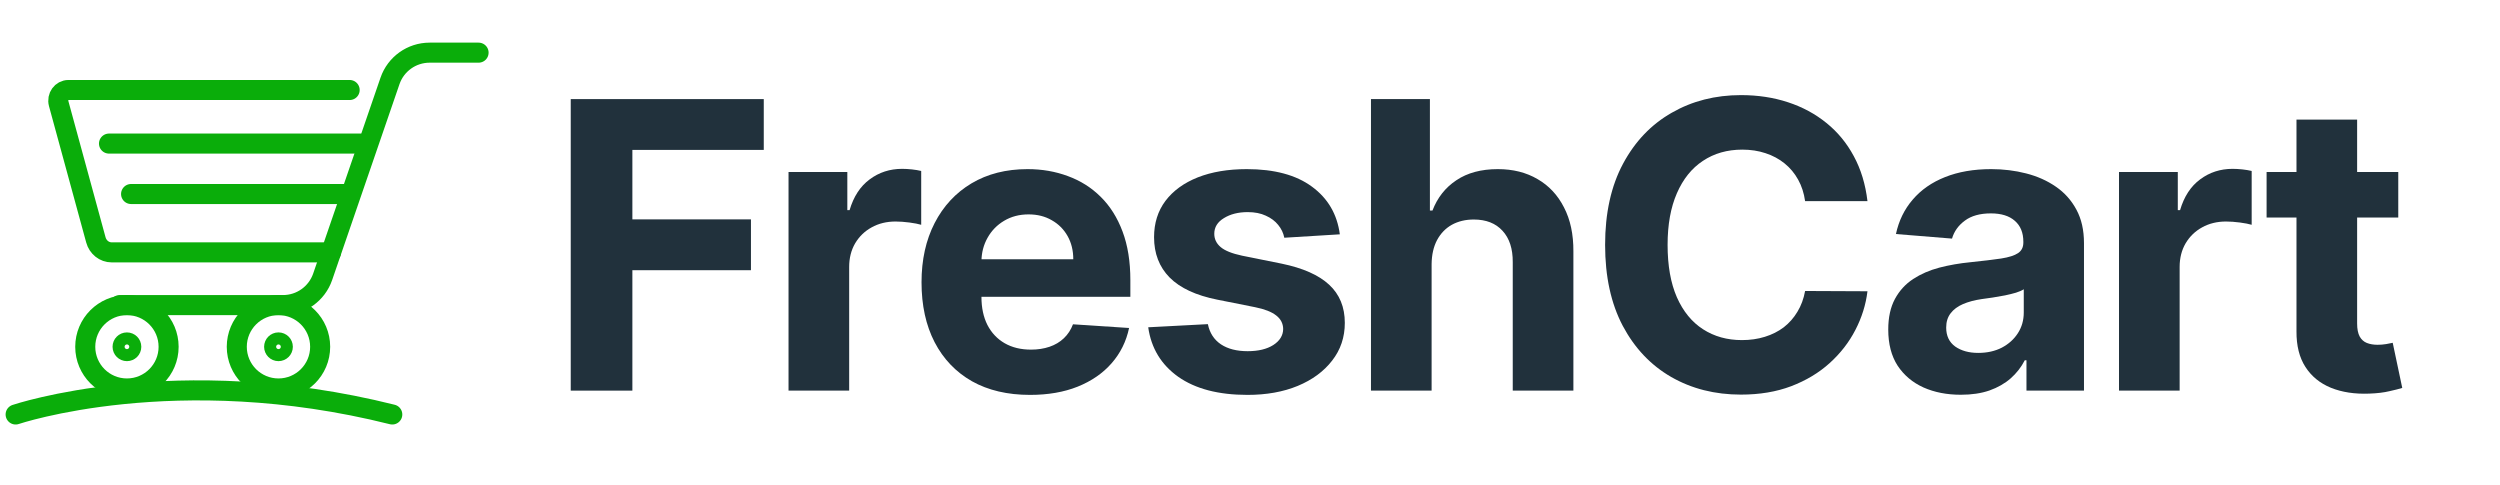
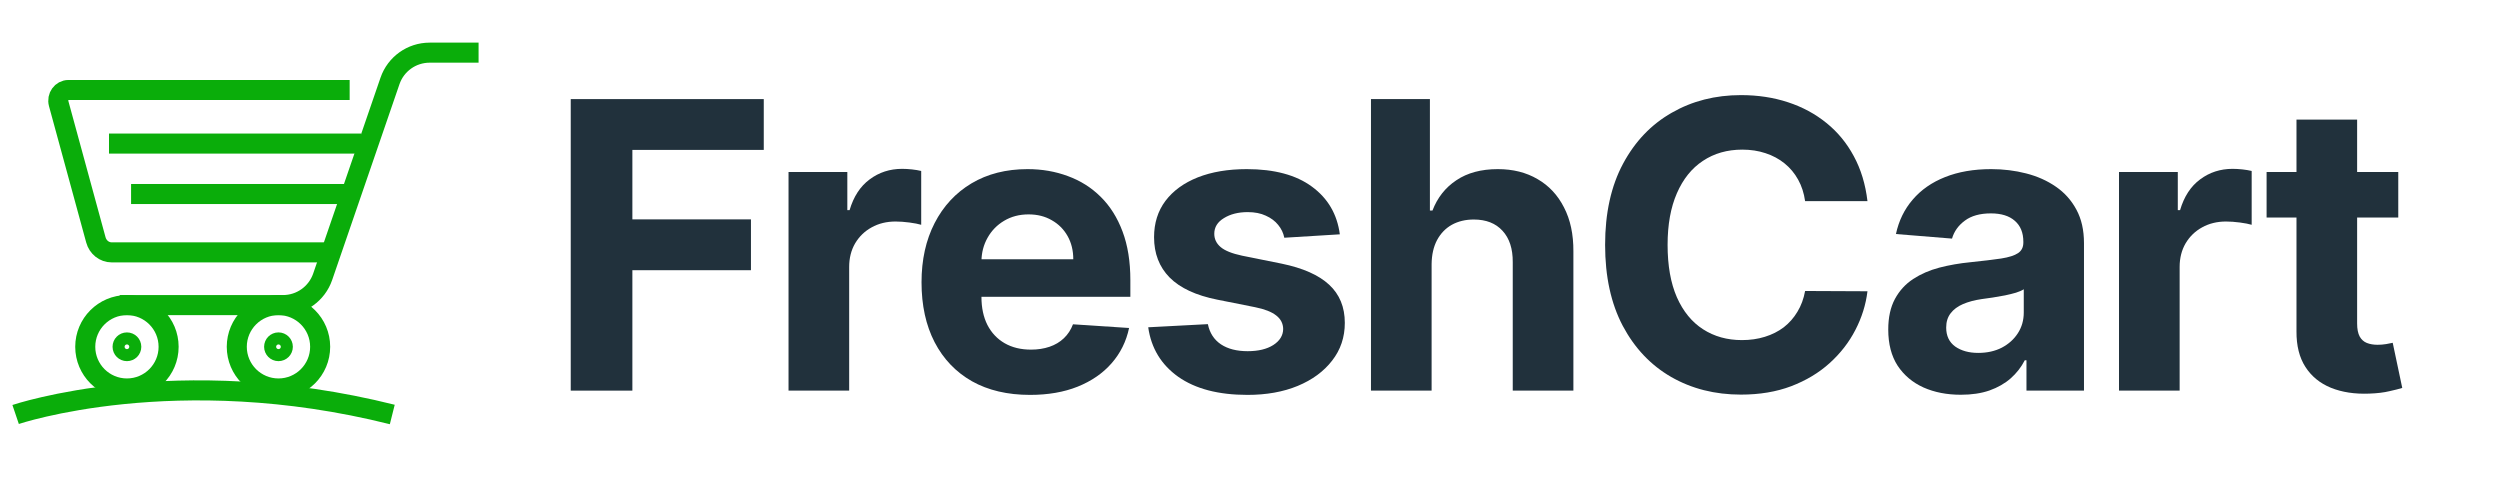
<svg xmlns="http://www.w3.org/2000/svg" width="160" height="31" viewBox="0 0 160 31" fill="none">
-   <path d="M8.123 24.862C9.597 24.862 10.791 23.667 10.791 22.194C10.791 20.721 9.597 19.526 8.123 19.526C6.65 19.526 5.456 20.721 5.456 22.194C5.456 23.667 6.65 24.862 8.123 24.862Z" stroke="#0AAD0A" stroke-width="1.283" stroke-miterlimit="10" stroke-linecap="round" />
-   <path d="M6.976 9.189H23.115" stroke="#0AAD0A" stroke-width="1.283" stroke-miterlimit="10" stroke-linecap="round" />
-   <path d="M8.389 12.417H22.409" stroke="#0AAD0A" stroke-width="1.283" stroke-miterlimit="10" stroke-linecap="round" />
-   <path d="M7.661 19.525H18.114C19.259 19.525 20.278 18.798 20.651 17.714L24.959 5.181C25.331 4.098 26.349 3.37 27.495 3.37H30.629" stroke="#0AAD0A" stroke-width="1.283" stroke-miterlimit="10" stroke-linecap="round" />
-   <path d="M8.124 22.579C8.336 22.579 8.509 22.407 8.509 22.194C8.509 21.981 8.336 21.809 8.124 21.809C7.911 21.809 7.738 21.981 7.738 22.194C7.738 22.407 7.911 22.579 8.124 22.579Z" stroke="#0AAD0A" stroke-width="1.069" stroke-miterlimit="10" stroke-linecap="round" />
-   <path d="M17.822 24.862C19.296 24.862 20.49 23.667 20.49 22.194C20.49 20.721 19.296 19.526 17.822 19.526C16.349 19.526 15.154 20.721 15.154 22.194C15.154 23.667 16.349 24.862 17.822 24.862Z" stroke="#0AAD0A" stroke-width="1.283" stroke-miterlimit="10" stroke-linecap="round" />
-   <path d="M17.822 22.579C18.035 22.579 18.208 22.407 18.208 22.194C18.208 21.981 18.035 21.808 17.822 21.808C17.61 21.808 17.437 21.981 17.437 22.194C17.437 22.407 17.61 22.579 17.822 22.579Z" stroke="#0AAD0A" stroke-width="1.069" stroke-miterlimit="10" stroke-linecap="round" />
-   <path d="M21.187 16.152H7.148C6.678 16.152 6.265 15.826 6.136 15.352L3.755 6.629C3.636 6.194 3.947 5.76 4.379 5.76H22.378" stroke="#0AAD0A" stroke-width="1.283" stroke-miterlimit="10" stroke-linecap="round" />
-   <path d="M1 26.527C1 26.527 11.26 23.055 25.106 26.527" stroke="#0AAD0A" stroke-width="1.283" stroke-miterlimit="10" stroke-linecap="round" />
+   <path d="M8.123 24.862C9.597 24.862 10.791 23.667 10.791 22.194C10.791 20.721 9.597 19.526 8.123 19.526C6.65 19.526 5.456 20.721 5.456 22.194C5.456 23.667 6.65 24.862 8.123 24.862Z" stroke="#0AAD0A" stroke-width="1.283" stroke-miterlimit="10" strokeLinecap="round" />
+   <path d="M6.976 9.189H23.115" stroke="#0AAD0A" stroke-width="1.283" stroke-miterlimit="10" strokeLinecap="round" />
+   <path d="M8.389 12.417H22.409" stroke="#0AAD0A" stroke-width="1.283" stroke-miterlimit="10" strokeLinecap="round" />
+   <path d="M7.661 19.525H18.114C19.259 19.525 20.278 18.798 20.651 17.714L24.959 5.181C25.331 4.098 26.349 3.37 27.495 3.37H30.629" stroke="#0AAD0A" stroke-width="1.283" stroke-miterlimit="10" strokeLinecap="round" />
+   <path d="M8.124 22.579C8.336 22.579 8.509 22.407 8.509 22.194C8.509 21.981 8.336 21.809 8.124 21.809C7.911 21.809 7.738 21.981 7.738 22.194C7.738 22.407 7.911 22.579 8.124 22.579Z" stroke="#0AAD0A" stroke-width="1.069" stroke-miterlimit="10" strokeLinecap="round" />
+   <path d="M17.822 24.862C19.296 24.862 20.49 23.667 20.49 22.194C20.49 20.721 19.296 19.526 17.822 19.526C16.349 19.526 15.154 20.721 15.154 22.194C15.154 23.667 16.349 24.862 17.822 24.862Z" stroke="#0AAD0A" stroke-width="1.283" stroke-miterlimit="10" strokeLinecap="round" />
+   <path d="M17.822 22.579C18.035 22.579 18.208 22.407 18.208 22.194C18.208 21.981 18.035 21.808 17.822 21.808C17.61 21.808 17.437 21.981 17.437 22.194C17.437 22.407 17.61 22.579 17.822 22.579Z" stroke="#0AAD0A" stroke-width="1.069" stroke-miterlimit="10" strokeLinecap="round" />
+   <path d="M21.187 16.152H7.148C6.678 16.152 6.265 15.826 6.136 15.352L3.755 6.629C3.636 6.194 3.947 5.76 4.379 5.76H22.378" stroke="#0AAD0A" stroke-width="1.283" stroke-miterlimit="10" strokeLinecap="round" />
+   <path d="M1 26.527C1 26.527 11.26 23.055 25.106 26.527" stroke="#0AAD0A" stroke-width="1.283" stroke-miterlimit="10" strokeLinecap="round" />
  <path d="M36.527 25V6.342H48.881V9.594H40.472V14.04H48.061V17.293H40.472V25H36.527Z" fill="#21313C" />
  <path d="M50.466 25V11.006H54.229V13.448H54.374C54.63 12.579 55.058 11.923 55.659 11.48C56.26 11.03 56.953 10.806 57.736 10.806C57.931 10.806 58.14 10.818 58.365 10.842C58.59 10.867 58.787 10.9 58.957 10.942V14.386C58.775 14.332 58.523 14.283 58.201 14.24C57.879 14.198 57.584 14.177 57.317 14.177C56.746 14.177 56.236 14.301 55.787 14.55C55.343 14.793 54.991 15.133 54.73 15.571C54.475 16.008 54.347 16.512 54.347 17.083V25H50.466Z" fill="#21313C" />
  <path d="M65.92 25.273C64.481 25.273 63.242 24.982 62.203 24.399C61.17 23.809 60.375 22.977 59.816 21.902C59.257 20.821 58.978 19.543 58.978 18.067C58.978 16.627 59.257 15.364 59.816 14.277C60.375 13.19 61.161 12.342 62.176 11.735C63.196 11.128 64.392 10.824 65.765 10.824C66.688 10.824 67.548 10.973 68.343 11.27C69.145 11.562 69.844 12.002 70.439 12.591C71.04 13.181 71.508 13.922 71.842 14.814C72.176 15.701 72.343 16.74 72.343 17.93V18.996H60.527V16.591H68.69C68.69 16.032 68.568 15.537 68.325 15.106C68.082 14.675 67.745 14.338 67.314 14.095C66.889 13.846 66.394 13.721 65.829 13.721C65.24 13.721 64.717 13.858 64.262 14.131C63.812 14.398 63.46 14.76 63.205 15.215C62.95 15.665 62.819 16.166 62.813 16.718V19.005C62.813 19.698 62.941 20.296 63.196 20.8C63.457 21.304 63.825 21.693 64.298 21.966C64.772 22.239 65.334 22.376 65.984 22.376C66.415 22.376 66.81 22.315 67.168 22.194C67.526 22.072 67.833 21.89 68.088 21.647C68.343 21.404 68.538 21.107 68.671 20.755L72.261 20.991C72.079 21.854 71.705 22.607 71.14 23.251C70.582 23.889 69.859 24.387 68.972 24.745C68.091 25.097 67.074 25.273 65.92 25.273Z" fill="#21313C" />
  <path d="M85.749 14.997L82.196 15.215C82.135 14.912 82.005 14.638 81.804 14.395C81.604 14.146 81.34 13.949 81.012 13.803C80.69 13.651 80.304 13.575 79.855 13.575C79.253 13.575 78.746 13.703 78.333 13.958C77.92 14.207 77.714 14.541 77.714 14.96C77.714 15.294 77.847 15.577 78.115 15.807C78.382 16.038 78.84 16.224 79.49 16.363L82.023 16.873C83.383 17.153 84.398 17.602 85.066 18.222C85.734 18.841 86.068 19.655 86.068 20.663C86.068 21.581 85.798 22.385 85.257 23.078C84.723 23.77 83.988 24.311 83.052 24.699C82.123 25.082 81.051 25.273 79.837 25.273C77.984 25.273 76.508 24.888 75.409 24.116C74.316 23.339 73.675 22.282 73.486 20.946L77.304 20.745C77.419 21.31 77.698 21.741 78.142 22.039C78.585 22.331 79.153 22.476 79.846 22.476C80.526 22.476 81.072 22.346 81.486 22.085C81.904 21.817 82.117 21.474 82.123 21.055C82.117 20.703 81.968 20.414 81.677 20.19C81.385 19.959 80.936 19.783 80.328 19.661L77.905 19.178C76.538 18.905 75.521 18.431 74.853 17.757C74.191 17.083 73.86 16.224 73.86 15.179C73.86 14.28 74.103 13.505 74.589 12.856C75.081 12.206 75.77 11.705 76.657 11.352C77.55 11 78.594 10.824 79.791 10.824C81.558 10.824 82.949 11.197 83.963 11.945C84.984 12.692 85.579 13.709 85.749 14.997Z" fill="#21313C" />
  <path d="M91.623 16.91V25H87.742V6.342H91.514V13.475H91.678C91.994 12.649 92.504 12.002 93.209 11.535C93.913 11.061 94.797 10.824 95.86 10.824C96.832 10.824 97.679 11.037 98.402 11.462C99.13 11.881 99.695 12.485 100.096 13.275C100.503 14.058 100.703 14.997 100.697 16.09V25H96.816V16.782C96.822 15.92 96.604 15.249 96.16 14.769C95.723 14.289 95.11 14.049 94.32 14.049C93.792 14.049 93.324 14.162 92.917 14.386C92.516 14.611 92.2 14.939 91.969 15.37C91.745 15.795 91.629 16.308 91.623 16.91Z" fill="#21313C" />
  <path d="M119.518 12.874H115.527C115.454 12.358 115.306 11.899 115.081 11.498C114.856 11.091 114.568 10.745 114.215 10.46C113.863 10.174 113.456 9.955 112.994 9.804C112.539 9.652 112.044 9.576 111.509 9.576C110.544 9.576 109.703 9.816 108.986 10.296C108.269 10.769 107.713 11.462 107.319 12.373C106.924 13.278 106.726 14.377 106.726 15.671C106.726 17.001 106.924 18.119 107.319 19.023C107.72 19.928 108.278 20.612 108.995 21.073C109.712 21.535 110.541 21.766 111.482 21.766C112.011 21.766 112.499 21.696 112.949 21.556C113.404 21.416 113.808 21.213 114.161 20.946C114.513 20.672 114.804 20.341 115.035 19.953C115.272 19.564 115.436 19.121 115.527 18.623L119.518 18.641C119.414 19.497 119.156 20.323 118.743 21.119C118.336 21.909 117.787 22.616 117.094 23.242C116.408 23.861 115.588 24.353 114.634 24.718C113.687 25.076 112.615 25.255 111.418 25.255C109.754 25.255 108.266 24.878 106.954 24.125C105.648 23.372 104.616 22.282 103.857 20.855C103.104 19.427 102.727 17.699 102.727 15.671C102.727 13.636 103.11 11.905 103.875 10.478C104.64 9.05 105.679 7.963 106.991 7.216C108.303 6.463 109.778 6.087 111.418 6.087C112.499 6.087 113.502 6.238 114.425 6.542C115.354 6.846 116.177 7.289 116.894 7.872C117.61 8.449 118.194 9.157 118.643 9.995C119.099 10.833 119.39 11.793 119.518 12.874Z" fill="#21313C" />
  <path d="M125.494 25.264C124.601 25.264 123.806 25.109 123.107 24.799C122.409 24.484 121.856 24.019 121.449 23.406C121.048 22.786 120.848 22.015 120.848 21.091C120.848 20.314 120.991 19.661 121.276 19.133C121.562 18.604 121.95 18.179 122.442 17.857C122.934 17.535 123.493 17.293 124.119 17.128C124.75 16.965 125.412 16.849 126.105 16.782C126.919 16.697 127.575 16.618 128.073 16.545C128.571 16.466 128.932 16.351 129.157 16.199C129.381 16.047 129.494 15.823 129.494 15.525V15.47C129.494 14.893 129.312 14.447 128.947 14.131C128.589 13.815 128.079 13.657 127.417 13.657C126.718 13.657 126.162 13.812 125.749 14.122C125.336 14.426 125.063 14.808 124.929 15.27L121.34 14.978C121.522 14.128 121.88 13.393 122.415 12.774C122.949 12.148 123.639 11.668 124.483 11.334C125.333 10.994 126.317 10.824 127.435 10.824C128.212 10.824 128.956 10.915 129.667 11.097C130.384 11.28 131.018 11.562 131.571 11.945C132.13 12.327 132.57 12.819 132.892 13.421C133.214 14.016 133.375 14.729 133.375 15.562V25H129.694V23.059H129.585C129.36 23.497 129.06 23.882 128.683 24.216C128.306 24.544 127.854 24.803 127.325 24.991C126.797 25.173 126.187 25.264 125.494 25.264ZM126.606 22.586C127.177 22.586 127.681 22.473 128.118 22.249C128.555 22.018 128.899 21.708 129.148 21.319C129.397 20.931 129.521 20.49 129.521 19.998V18.513C129.4 18.592 129.233 18.665 129.02 18.732C128.814 18.793 128.58 18.85 128.319 18.905C128.057 18.954 127.796 18.999 127.535 19.042C127.274 19.078 127.037 19.111 126.824 19.142C126.369 19.209 125.971 19.315 125.631 19.461C125.291 19.607 125.027 19.804 124.838 20.053C124.65 20.296 124.556 20.6 124.556 20.964C124.556 21.492 124.747 21.896 125.13 22.176C125.519 22.449 126.011 22.586 126.606 22.586Z" fill="#21313C" />
  <path d="M135.616 25V11.006H139.379V13.448H139.525C139.78 12.579 140.208 11.923 140.809 11.48C141.411 11.03 142.103 10.806 142.886 10.806C143.081 10.806 143.29 10.818 143.515 10.842C143.74 10.867 143.937 10.9 144.107 10.942V14.386C143.925 14.332 143.673 14.283 143.351 14.24C143.029 14.198 142.735 14.177 142.467 14.177C141.896 14.177 141.386 14.301 140.937 14.55C140.493 14.793 140.141 15.133 139.88 15.571C139.625 16.008 139.497 16.512 139.497 17.083V25H135.616Z" fill="#21313C" />
  <path d="M153.489 11.006V13.922H145.062V11.006H153.489ZM146.975 7.654H150.856V20.7C150.856 21.058 150.911 21.337 151.02 21.538C151.129 21.732 151.281 21.869 151.476 21.948C151.676 22.027 151.907 22.066 152.168 22.066C152.35 22.066 152.532 22.051 152.715 22.021C152.897 21.984 153.036 21.957 153.134 21.939L153.744 24.827C153.55 24.888 153.276 24.957 152.924 25.036C152.572 25.121 152.144 25.173 151.64 25.191C150.704 25.228 149.884 25.103 149.18 24.818C148.481 24.532 147.938 24.089 147.549 23.488C147.16 22.886 146.969 22.127 146.975 21.21V7.654Z" fill="#21313C" />
</svg>
